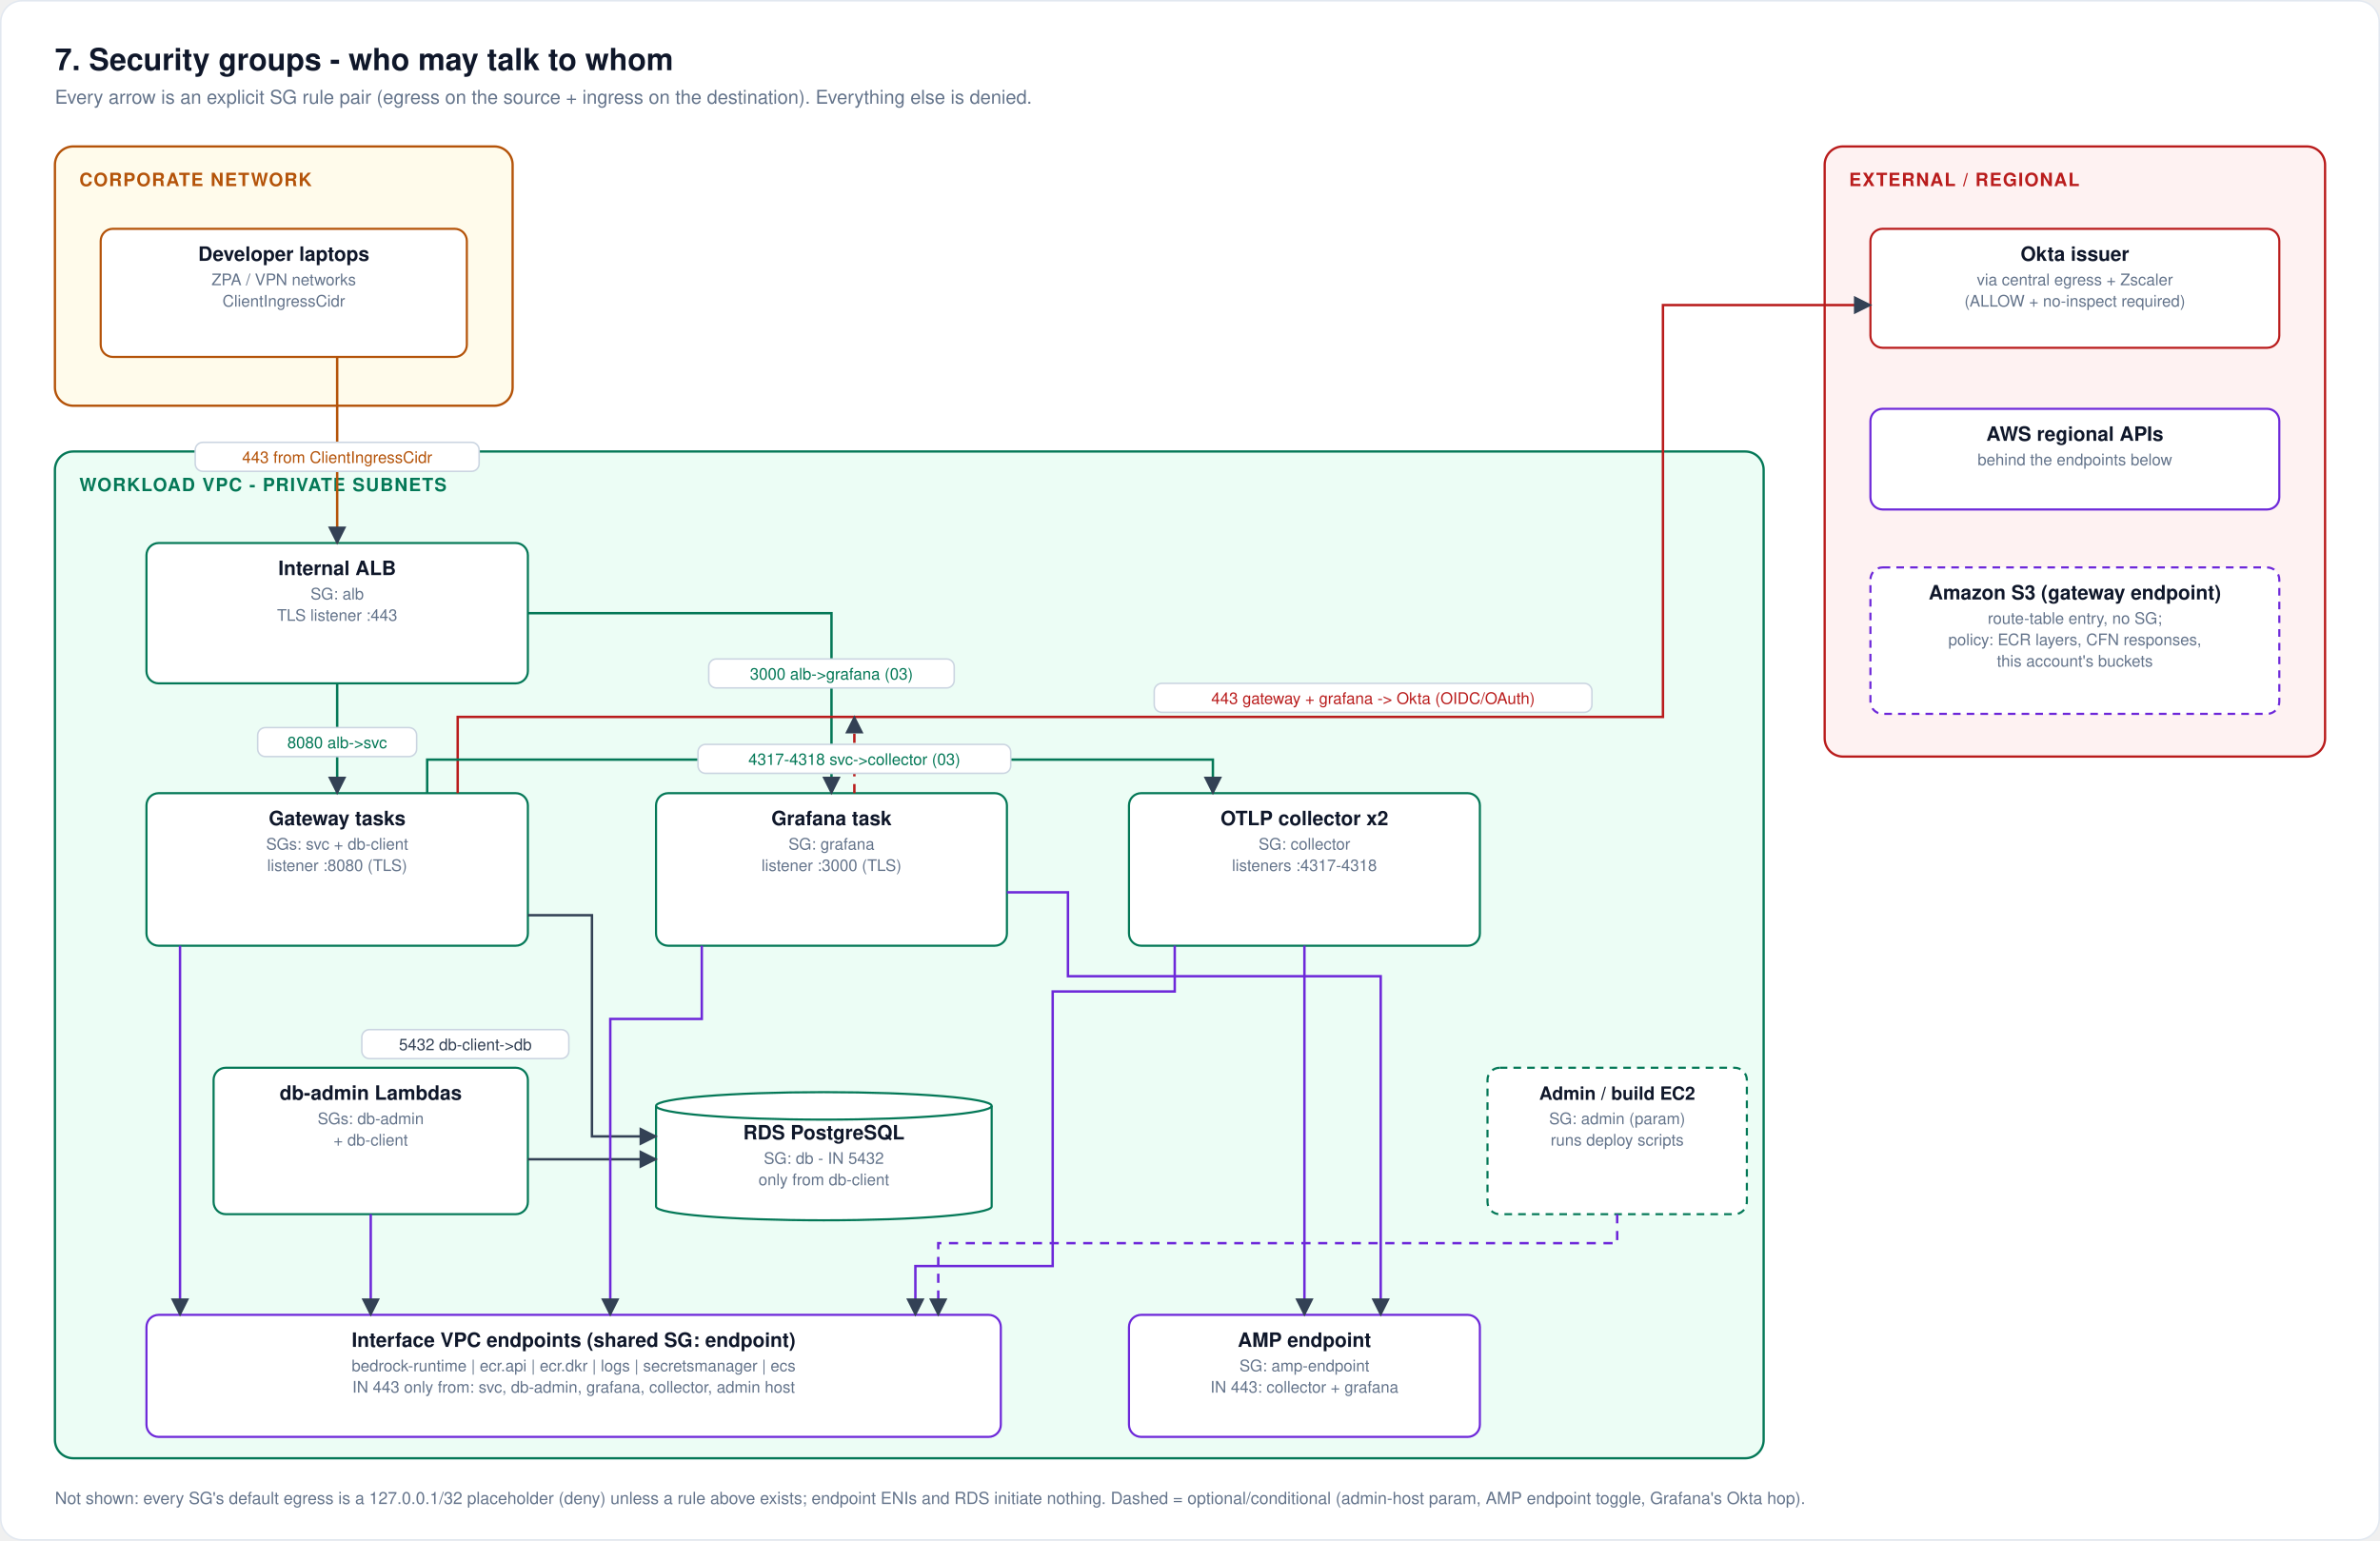
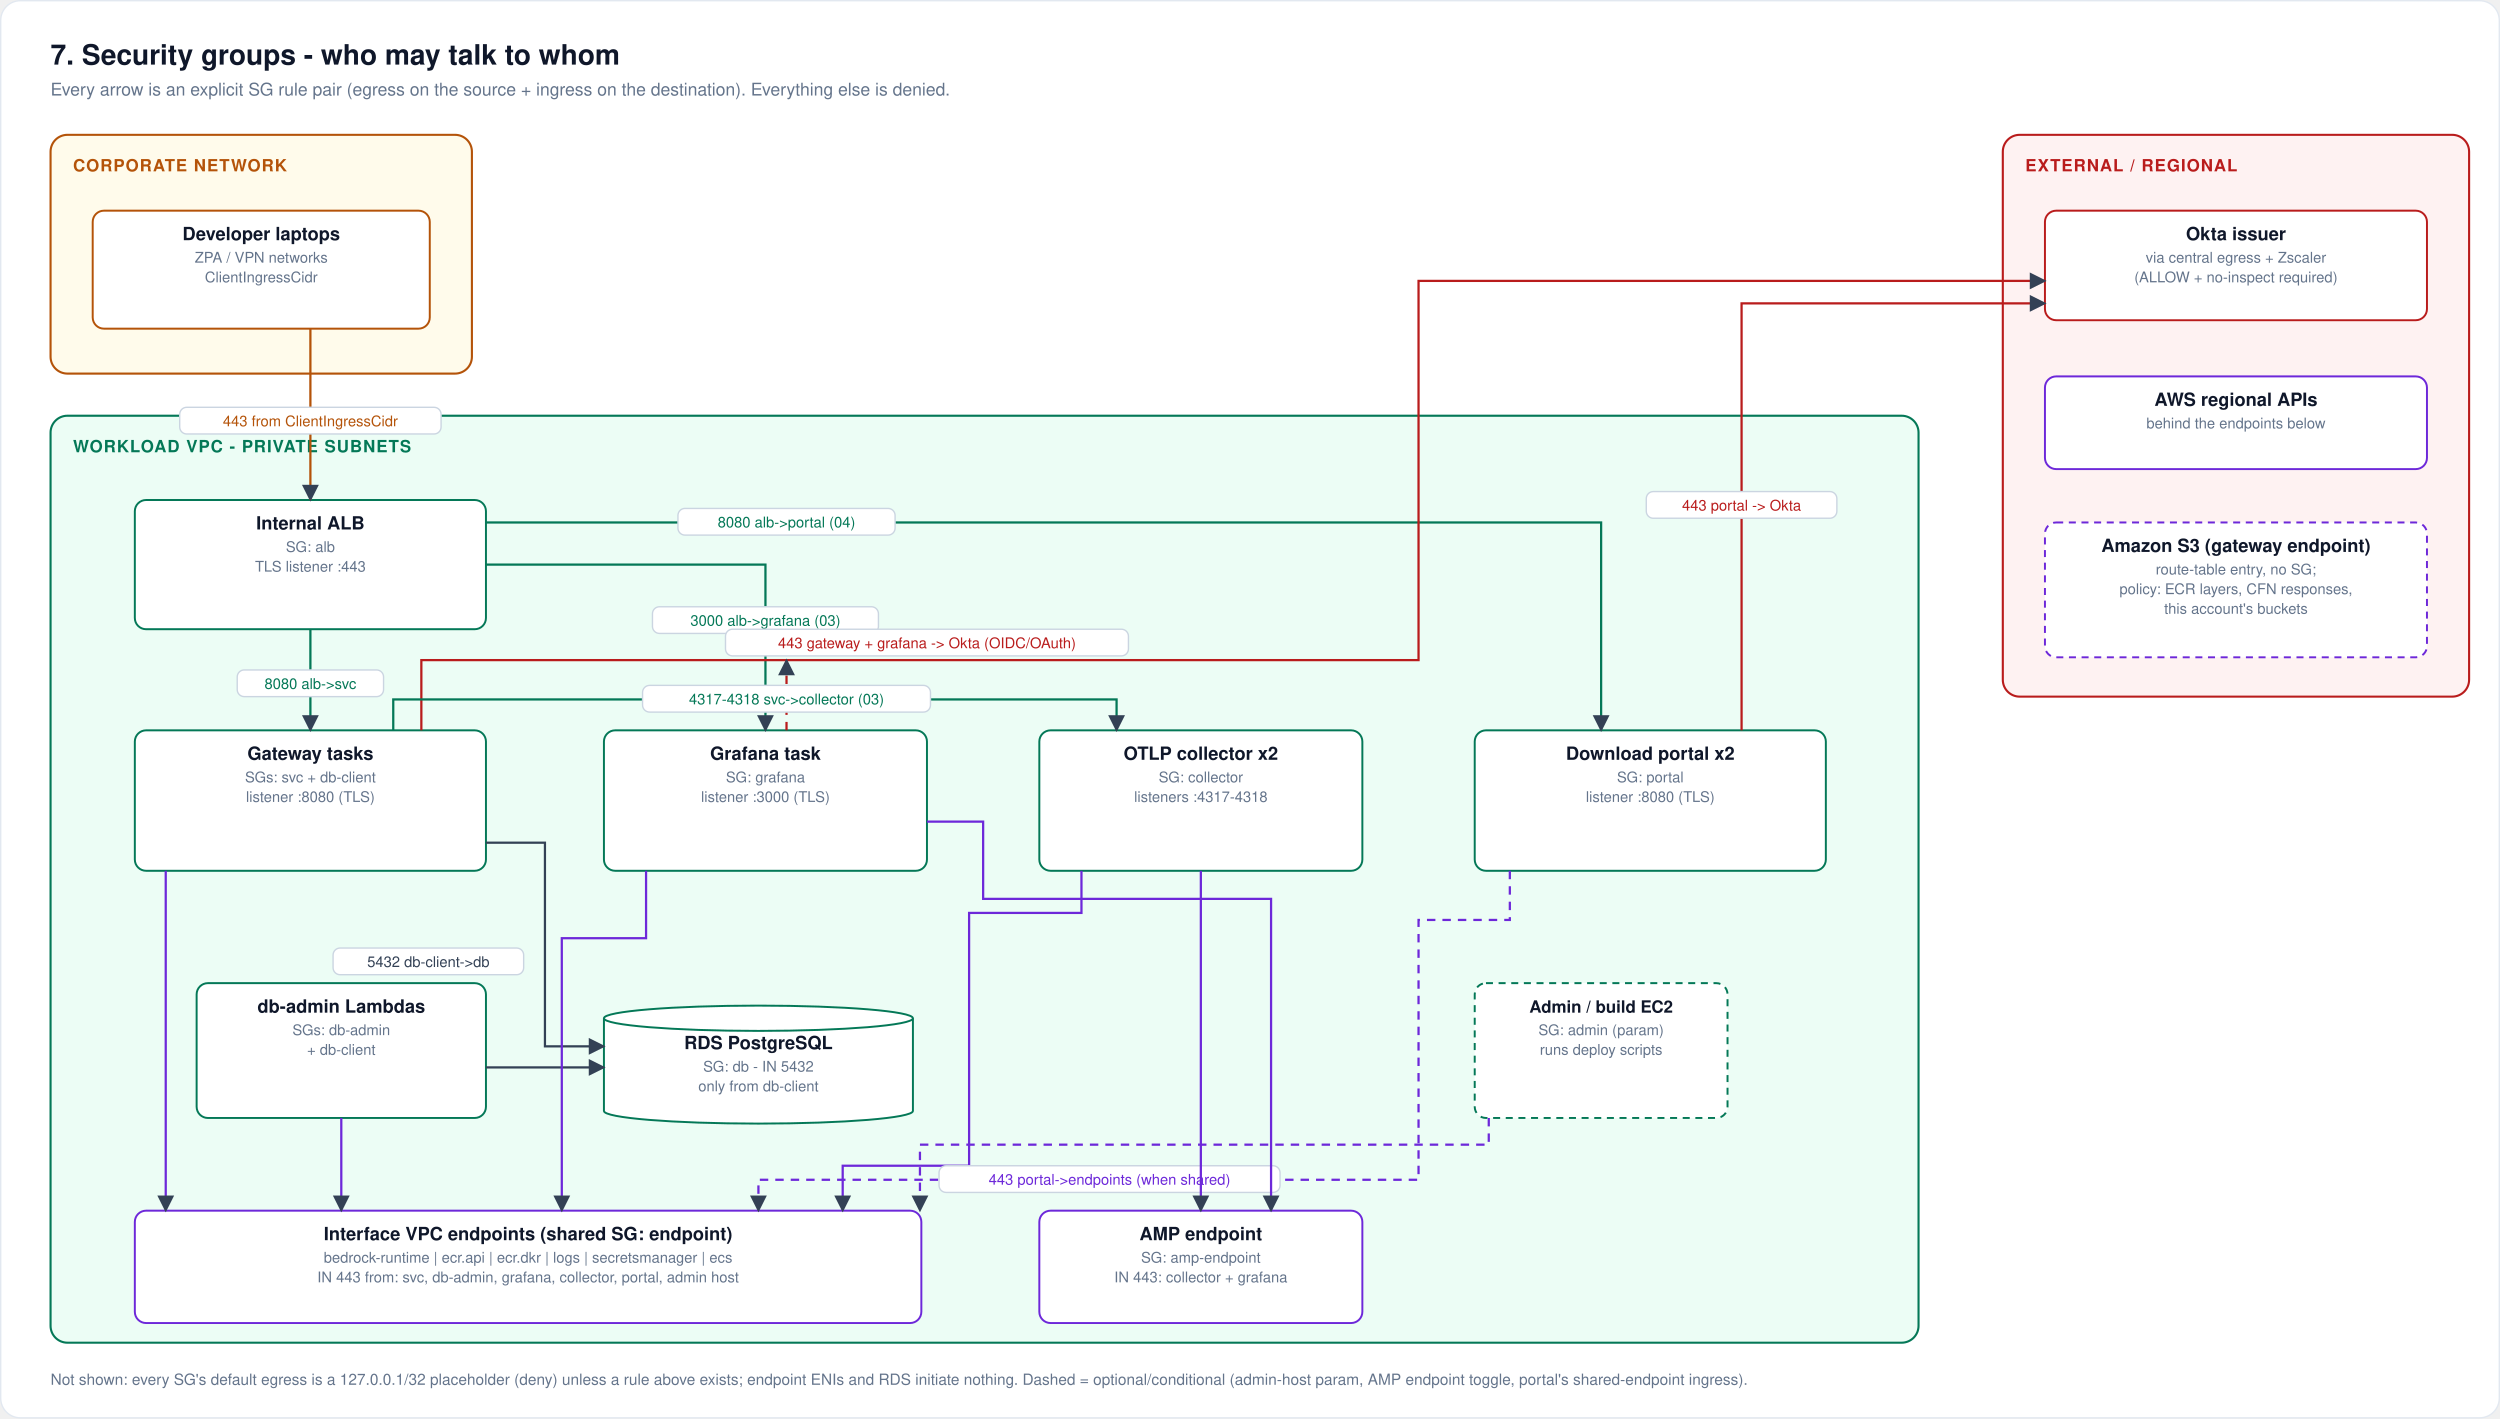
- <svg xmlns="http://www.w3.org/2000/svg" width="1560" height="1010" viewBox="0 0 1560 1010">
+ <svg xmlns="http://www.w3.org/2000/svg" width="1780" height="1010" viewBox="0 0 1780 1010">
  <defs>
    <marker id="arr" viewBox="0 0 10 10" refX="9" refY="5" markerWidth="7.5" markerHeight="7.5" orient="auto-start-reverse">
      <path d="M 0 0 L 10 5 L 0 10 z" fill="#334155" />
    </marker>
  </defs>
-   <rect x="0.5" y="0.5" width="1559" height="1009" rx="14" fill="#FFFFFF" stroke="#E2E8F0" />
+   <rect x="0.5" y="0.5" width="1779" height="1009" rx="14" fill="#FFFFFF" stroke="#E2E8F0" />
  <text x="36" y="46" font-family="Helvetica, Arial, sans-serif" font-size="20" fill="#0F172A" font-weight="bold" text-anchor="start">7. Security groups - who may talk to whom</text>
  <text x="36" y="68" font-family="Helvetica, Arial, sans-serif" font-size="12.5" fill="#64748B" font-weight="normal" text-anchor="start">Every arrow is an explicit SG rule pair (egress on the source + ingress on the destination). Everything else is denied.</text>
  <rect x="36" y="96" width="300" height="170" rx="12" fill="#FFFBEB" stroke="#B45309" stroke-width="1.5" />
  <text x="52" y="122" font-family="Helvetica, Arial, sans-serif" font-size="12" fill="#B45309" font-weight="bold" text-anchor="start" letter-spacing="0.06em">CORPORATE NETWORK</text>
  <rect x="66" y="150" width="240" height="84" rx="8" fill="#FFFFFF" stroke="#B45309" stroke-width="1.4" />
  <text x="186.0" y="171" font-family="Helvetica, Arial, sans-serif" font-size="13" fill="#0F172A" font-weight="bold" text-anchor="middle">Developer laptops</text>
  <text x="186.0" y="187" font-family="Helvetica, Arial, sans-serif" font-size="10.5" fill="#64748B" font-weight="normal" text-anchor="middle">ZPA / VPN networks</text>
  <text x="186.0" y="201" font-family="Helvetica, Arial, sans-serif" font-size="10.5" fill="#64748B" font-weight="normal" text-anchor="middle">ClientIngressCidr</text>
-   <rect x="36" y="296" width="1120" height="660" rx="12" fill="#ECFDF5" stroke="#047857" stroke-width="1.5" />
+   <rect x="36" y="296" width="1330" height="660" rx="12" fill="#ECFDF5" stroke="#047857" stroke-width="1.5" />
  <text x="52" y="322" font-family="Helvetica, Arial, sans-serif" font-size="12" fill="#047857" font-weight="bold" text-anchor="start" letter-spacing="0.06em">WORKLOAD VPC - PRIVATE SUBNETS</text>
  <rect x="96" y="356" width="250" height="92" rx="8" fill="#FFFFFF" stroke="#047857" stroke-width="1.4" />
  <text x="221.0" y="377" font-family="Helvetica, Arial, sans-serif" font-size="13" fill="#0F172A" font-weight="bold" text-anchor="middle">Internal ALB</text>
  <text x="221.0" y="393" font-family="Helvetica, Arial, sans-serif" font-size="10.5" fill="#64748B" font-weight="normal" text-anchor="middle">SG: alb</text>
  <text x="221.0" y="407" font-family="Helvetica, Arial, sans-serif" font-size="10.5" fill="#64748B" font-weight="normal" text-anchor="middle">TLS listener :443</text>
  <rect x="96" y="520" width="250" height="100" rx="8" fill="#FFFFFF" stroke="#047857" stroke-width="1.4" />
  <text x="221.0" y="541" font-family="Helvetica, Arial, sans-serif" font-size="13" fill="#0F172A" font-weight="bold" text-anchor="middle">Gateway tasks</text>
  <text x="221.0" y="557" font-family="Helvetica, Arial, sans-serif" font-size="10.5" fill="#64748B" font-weight="normal" text-anchor="middle">SGs: svc + db-client</text>
  <text x="221.0" y="571" font-family="Helvetica, Arial, sans-serif" font-size="10.5" fill="#64748B" font-weight="normal" text-anchor="middle">listener :8080 (TLS)</text>
  <rect x="430" y="520" width="230" height="100" rx="8" fill="#FFFFFF" stroke="#047857" stroke-width="1.4" />
  <text x="545.0" y="541" font-family="Helvetica, Arial, sans-serif" font-size="13" fill="#0F172A" font-weight="bold" text-anchor="middle">Grafana task</text>
  <text x="545.0" y="557" font-family="Helvetica, Arial, sans-serif" font-size="10.5" fill="#64748B" font-weight="normal" text-anchor="middle">SG: grafana</text>
  <text x="545.0" y="571" font-family="Helvetica, Arial, sans-serif" font-size="10.5" fill="#64748B" font-weight="normal" text-anchor="middle">listener :3000 (TLS)</text>
  <rect x="740" y="520" width="230" height="100" rx="8" fill="#FFFFFF" stroke="#047857" stroke-width="1.4" />
  <text x="855.0" y="541" font-family="Helvetica, Arial, sans-serif" font-size="13" fill="#0F172A" font-weight="bold" text-anchor="middle">OTLP collector x2</text>
  <text x="855.0" y="557" font-family="Helvetica, Arial, sans-serif" font-size="10.5" fill="#64748B" font-weight="normal" text-anchor="middle">SG: collector</text>
  <text x="855.0" y="571" font-family="Helvetica, Arial, sans-serif" font-size="10.5" fill="#64748B" font-weight="normal" text-anchor="middle">listeners :4317-4318</text>
+   <rect x="1050" y="520" width="250" height="100" rx="8" fill="#FFFFFF" stroke="#047857" stroke-width="1.4" />
+   <text x="1175.0" y="541" font-family="Helvetica, Arial, sans-serif" font-size="13" fill="#0F172A" font-weight="bold" text-anchor="middle">Download portal x2</text>
+   <text x="1175.0" y="557" font-family="Helvetica, Arial, sans-serif" font-size="10.5" fill="#64748B" font-weight="normal" text-anchor="middle">SG: portal</text>
+   <text x="1175.0" y="571" font-family="Helvetica, Arial, sans-serif" font-size="10.5" fill="#64748B" font-weight="normal" text-anchor="middle">listener :8080 (TLS)</text>
  <rect x="140" y="700" width="206" height="96" rx="8" fill="#FFFFFF" stroke="#047857" stroke-width="1.4" />
  <text x="243.0" y="721" font-family="Helvetica, Arial, sans-serif" font-size="13" fill="#0F172A" font-weight="bold" text-anchor="middle">db-admin Lambdas</text>
  <text x="243.0" y="737" font-family="Helvetica, Arial, sans-serif" font-size="10.5" fill="#64748B" font-weight="normal" text-anchor="middle">SGs: db-admin</text>
  <text x="243.0" y="751" font-family="Helvetica, Arial, sans-serif" font-size="10.5" fill="#64748B" font-weight="normal" text-anchor="middle">+ db-client</text>
  <path d="M430 725 a 110.0 9 0 0 1 220 0 v 66 a 110.0 9 0 0 1 -220 0 Z" fill="#FFFFFF" stroke="#047857" stroke-width="1.4" />
  <path d="M430 725 a 110.0 9 0 0 0 220 0" fill="none" stroke="#047857" stroke-width="1.4" />
  <text x="540.0" y="747" font-family="Helvetica, Arial, sans-serif" font-size="13" fill="#0F172A" font-weight="bold" text-anchor="middle">RDS PostgreSQL</text>
  <text x="540.0" y="763" font-family="Helvetica, Arial, sans-serif" font-size="10.5" fill="#64748B" font-weight="normal" text-anchor="middle">SG: db - IN 5432</text>
  <text x="540.0" y="777" font-family="Helvetica, Arial, sans-serif" font-size="10.5" fill="#64748B" font-weight="normal" text-anchor="middle">only from db-client</text>
-   <rect x="975" y="700" width="170" height="96" rx="8" fill="#FFFFFF" stroke="#047857" stroke-width="1.4" stroke-dasharray="5 4" />
-   <text x="1060.0" y="721" font-family="Helvetica, Arial, sans-serif" font-size="12" fill="#0F172A" font-weight="bold" text-anchor="middle">Admin / build EC2</text>
-   <text x="1060.0" y="737" font-family="Helvetica, Arial, sans-serif" font-size="10.5" fill="#64748B" font-weight="normal" text-anchor="middle">SG: admin (param)</text>
-   <text x="1060.0" y="751" font-family="Helvetica, Arial, sans-serif" font-size="10.5" fill="#64748B" font-weight="normal" text-anchor="middle">runs deploy scripts</text>
+   <rect x="1050" y="700" width="180" height="96" rx="8" fill="#FFFFFF" stroke="#047857" stroke-width="1.4" stroke-dasharray="5 4" />
+   <text x="1140.0" y="721" font-family="Helvetica, Arial, sans-serif" font-size="12" fill="#0F172A" font-weight="bold" text-anchor="middle">Admin / build EC2</text>
+   <text x="1140.0" y="737" font-family="Helvetica, Arial, sans-serif" font-size="10.5" fill="#64748B" font-weight="normal" text-anchor="middle">SG: admin (param)</text>
+   <text x="1140.0" y="751" font-family="Helvetica, Arial, sans-serif" font-size="10.5" fill="#64748B" font-weight="normal" text-anchor="middle">runs deploy scripts</text>
  <rect x="96" y="862" width="560" height="80" rx="8" fill="#FFFFFF" stroke="#6D28D9" stroke-width="1.4" />
  <text x="376.0" y="883" font-family="Helvetica, Arial, sans-serif" font-size="13" fill="#0F172A" font-weight="bold" text-anchor="middle">Interface VPC endpoints (shared SG: endpoint)</text>
  <text x="376.0" y="899" font-family="Helvetica, Arial, sans-serif" font-size="10.5" fill="#64748B" font-weight="normal" text-anchor="middle">bedrock-runtime | ecr.api | ecr.dkr | logs | secretsmanager | ecs</text>
-   <text x="376.0" y="913" font-family="Helvetica, Arial, sans-serif" font-size="10.5" fill="#64748B" font-weight="normal" text-anchor="middle">IN 443 only from: svc, db-admin, grafana, collector, admin host</text>
+   <text x="376.0" y="913" font-family="Helvetica, Arial, sans-serif" font-size="10.5" fill="#64748B" font-weight="normal" text-anchor="middle">IN 443 from: svc, db-admin, grafana, collector, portal, admin host</text>
  <rect x="740" y="862" width="230" height="80" rx="8" fill="#FFFFFF" stroke="#6D28D9" stroke-width="1.4" />
  <text x="855.0" y="883" font-family="Helvetica, Arial, sans-serif" font-size="13" fill="#0F172A" font-weight="bold" text-anchor="middle">AMP endpoint</text>
  <text x="855.0" y="899" font-family="Helvetica, Arial, sans-serif" font-size="10.5" fill="#64748B" font-weight="normal" text-anchor="middle">SG: amp-endpoint</text>
  <text x="855.0" y="913" font-family="Helvetica, Arial, sans-serif" font-size="10.5" fill="#64748B" font-weight="normal" text-anchor="middle">IN 443: collector + grafana</text>
-   <rect x="1196" y="96" width="328" height="400" rx="12" fill="#FEF2F2" stroke="#B91C1C" stroke-width="1.5" />
-   <text x="1212" y="122" font-family="Helvetica, Arial, sans-serif" font-size="12" fill="#B91C1C" font-weight="bold" text-anchor="start" letter-spacing="0.06em">EXTERNAL / REGIONAL</text>
-   <rect x="1226" y="150" width="268" height="78" rx="8" fill="#FFFFFF" stroke="#B91C1C" stroke-width="1.4" />
-   <text x="1360.0" y="171" font-family="Helvetica, Arial, sans-serif" font-size="13" fill="#0F172A" font-weight="bold" text-anchor="middle">Okta issuer</text>
-   <text x="1360.0" y="187" font-family="Helvetica, Arial, sans-serif" font-size="10.5" fill="#64748B" font-weight="normal" text-anchor="middle">via central egress + Zscaler</text>
-   <text x="1360.0" y="201" font-family="Helvetica, Arial, sans-serif" font-size="10.5" fill="#64748B" font-weight="normal" text-anchor="middle">(ALLOW + no-inspect required)</text>
-   <rect x="1226" y="268" width="268" height="66" rx="8" fill="#FFFFFF" stroke="#6D28D9" stroke-width="1.4" />
-   <text x="1360.0" y="289" font-family="Helvetica, Arial, sans-serif" font-size="13" fill="#0F172A" font-weight="bold" text-anchor="middle">AWS regional APIs</text>
-   <text x="1360.0" y="305" font-family="Helvetica, Arial, sans-serif" font-size="10.5" fill="#64748B" font-weight="normal" text-anchor="middle">behind the endpoints below</text>
-   <rect x="1226" y="372" width="268" height="96" rx="8" fill="#FFFFFF" stroke="#6D28D9" stroke-width="1.4" stroke-dasharray="5 4" />
-   <text x="1360.0" y="393" font-family="Helvetica, Arial, sans-serif" font-size="13" fill="#0F172A" font-weight="bold" text-anchor="middle">Amazon S3 (gateway endpoint)</text>
-   <text x="1360.0" y="409" font-family="Helvetica, Arial, sans-serif" font-size="10.5" fill="#64748B" font-weight="normal" text-anchor="middle">route-table entry, no SG;</text>
-   <text x="1360.0" y="423" font-family="Helvetica, Arial, sans-serif" font-size="10.5" fill="#64748B" font-weight="normal" text-anchor="middle">policy: ECR layers, CFN responses,</text>
-   <text x="1360.0" y="437" font-family="Helvetica, Arial, sans-serif" font-size="10.5" fill="#64748B" font-weight="normal" text-anchor="middle">this account's buckets</text>
+   <rect x="1426" y="96" width="332" height="400" rx="12" fill="#FEF2F2" stroke="#B91C1C" stroke-width="1.5" />
+   <text x="1442" y="122" font-family="Helvetica, Arial, sans-serif" font-size="12" fill="#B91C1C" font-weight="bold" text-anchor="start" letter-spacing="0.06em">EXTERNAL / REGIONAL</text>
+   <rect x="1456" y="150" width="272" height="78" rx="8" fill="#FFFFFF" stroke="#B91C1C" stroke-width="1.4" />
+   <text x="1592.0" y="171" font-family="Helvetica, Arial, sans-serif" font-size="13" fill="#0F172A" font-weight="bold" text-anchor="middle">Okta issuer</text>
+   <text x="1592.0" y="187" font-family="Helvetica, Arial, sans-serif" font-size="10.5" fill="#64748B" font-weight="normal" text-anchor="middle">via central egress + Zscaler</text>
+   <text x="1592.0" y="201" font-family="Helvetica, Arial, sans-serif" font-size="10.5" fill="#64748B" font-weight="normal" text-anchor="middle">(ALLOW + no-inspect required)</text>
+   <rect x="1456" y="268" width="272" height="66" rx="8" fill="#FFFFFF" stroke="#6D28D9" stroke-width="1.4" />
+   <text x="1592.0" y="289" font-family="Helvetica, Arial, sans-serif" font-size="13" fill="#0F172A" font-weight="bold" text-anchor="middle">AWS regional APIs</text>
+   <text x="1592.0" y="305" font-family="Helvetica, Arial, sans-serif" font-size="10.5" fill="#64748B" font-weight="normal" text-anchor="middle">behind the endpoints below</text>
+   <rect x="1456" y="372" width="272" height="96" rx="8" fill="#FFFFFF" stroke="#6D28D9" stroke-width="1.4" stroke-dasharray="5 4" />
+   <text x="1592.0" y="393" font-family="Helvetica, Arial, sans-serif" font-size="13" fill="#0F172A" font-weight="bold" text-anchor="middle">Amazon S3 (gateway endpoint)</text>
+   <text x="1592.0" y="409" font-family="Helvetica, Arial, sans-serif" font-size="10.5" fill="#64748B" font-weight="normal" text-anchor="middle">route-table entry, no SG;</text>
+   <text x="1592.0" y="423" font-family="Helvetica, Arial, sans-serif" font-size="10.5" fill="#64748B" font-weight="normal" text-anchor="middle">policy: ECR layers, CFN responses,</text>
+   <text x="1592.0" y="437" font-family="Helvetica, Arial, sans-serif" font-size="10.5" fill="#64748B" font-weight="normal" text-anchor="middle">this account's buckets</text>
  <path d="M221 234 L221 356" fill="none" stroke="#B45309" stroke-width="1.6" marker-end="url(#arr)" />
  <rect x="127.95" y="290" width="186.1" height="19" rx="5" fill="#FFFFFF" stroke="#CBD5E1" />
  <text x="221" y="303.5" font-family="Helvetica, Arial, sans-serif" font-size="10.5" fill="#B45309" font-weight="normal" text-anchor="middle">443  from ClientIngressCidr</text>
  <path d="M221 448 L221 520" fill="none" stroke="#047857" stroke-width="1.6" marker-end="url(#arr)" />
  <rect x="168.9" y="477" width="104.2" height="19" rx="5" fill="#FFFFFF" stroke="#CBD5E1" />
  <text x="221" y="490.5" font-family="Helvetica, Arial, sans-serif" font-size="10.5" fill="#047857" font-weight="normal" text-anchor="middle">8080  alb-&gt;svc</text>
  <path d="M346 402 L545 402 L545 520" fill="none" stroke="#047857" stroke-width="1.6" marker-end="url(#arr)" />
  <rect x="464.55" y="432" width="160.9" height="19" rx="5" fill="#FFFFFF" stroke="#CBD5E1" />
  <text x="545" y="445.5" font-family="Helvetica, Arial, sans-serif" font-size="10.5" fill="#047857" font-weight="normal" text-anchor="middle">3000  alb-&gt;grafana (03)</text>
-   <path d="M300 520 L300 470 L1090 470 L1090 200 L1226 200" fill="none" stroke="#B91C1C" stroke-width="1.6" marker-end="url(#arr)" />
+   <path d="M346 372 L1140 372 L1140 520" fill="none" stroke="#047857" stroke-width="1.6" marker-end="url(#arr)" />
+   <rect x="482.7" y="362" width="154.6" height="19" rx="5" fill="#FFFFFF" stroke="#CBD5E1" />
+   <text x="560" y="375.5" font-family="Helvetica, Arial, sans-serif" font-size="10.5" fill="#047857" font-weight="normal" text-anchor="middle">8080  alb-&gt;portal (04)</text>
+   <path d="M300 520 L300 470 L1010 470 L1010 200 L1456 200" fill="none" stroke="#B91C1C" stroke-width="1.6" marker-end="url(#arr)" />
  <path d="M560 520 L560 470" fill="none" stroke="#B91C1C" stroke-width="1.6" stroke-dasharray="6 5" marker-end="url(#arr)" />
-   <rect x="756.55" y="448" width="286.9" height="19" rx="5" fill="#FFFFFF" stroke="#CBD5E1" />
-   <text x="900" y="461.5" font-family="Helvetica, Arial, sans-serif" font-size="10.5" fill="#B91C1C" font-weight="normal" text-anchor="middle">443  gateway + grafana -&gt; Okta (OIDC/OAuth)</text>
+   <rect x="516.55" y="448" width="286.9" height="19" rx="5" fill="#FFFFFF" stroke="#CBD5E1" />
+   <text x="660" y="461.5" font-family="Helvetica, Arial, sans-serif" font-size="10.5" fill="#B91C1C" font-weight="normal" text-anchor="middle">443  gateway + grafana -&gt; Okta (OIDC/OAuth)</text>
+   <path d="M1240 520 L1240 216 L1456 216" fill="none" stroke="#B91C1C" stroke-width="1.6" marker-end="url(#arr)" />
+   <rect x="1172.15" y="350" width="135.7" height="19" rx="5" fill="#FFFFFF" stroke="#CBD5E1" />
+   <text x="1240" y="363.5" font-family="Helvetica, Arial, sans-serif" font-size="10.5" fill="#B91C1C" font-weight="normal" text-anchor="middle">443  portal -&gt; Okta</text>
  <path d="M280 520 L280 498 L795 498 L795 520" fill="none" stroke="#047857" stroke-width="1.6" marker-end="url(#arr)" />
  <rect x="457.5" y="488" width="205.0" height="19" rx="5" fill="#FFFFFF" stroke="#CBD5E1" />
  <text x="560" y="501.5" font-family="Helvetica, Arial, sans-serif" font-size="10.5" fill="#047857" font-weight="normal" text-anchor="middle">4317-4318  svc-&gt;collector (03)</text>
  <path d="M346 600 L388 600 L388 745 L430 745" fill="none" stroke="#334155" stroke-width="1.6" marker-end="url(#arr)" />
  <path d="M346 760 L430 760" fill="none" stroke="#334155" stroke-width="1.6" marker-end="url(#arr)" />
  <rect x="237.15" y="675" width="135.7" height="19" rx="5" fill="#FFFFFF" stroke="#CBD5E1" />
  <text x="305" y="688.5" font-family="Helvetica, Arial, sans-serif" font-size="10.5" fill="#334155" font-weight="normal" text-anchor="middle">5432  db-client-&gt;db</text>
  <path d="M118 620 L118 862" fill="none" stroke="#6D28D9" stroke-width="1.6" marker-end="url(#arr)" />
  <path d="M243 796 L243 862" fill="none" stroke="#6D28D9" stroke-width="1.6" marker-end="url(#arr)" />
  <path d="M460 620 L460 668 L400 668 L400 862" fill="none" stroke="#6D28D9" stroke-width="1.6" marker-end="url(#arr)" />
  <path d="M770 620 L770 650 L690 650 L690 830 L600 830 L600 862" fill="none" stroke="#6D28D9" stroke-width="1.6" marker-end="url(#arr)" />
-   <path d="M1060 796 L1060 815 L615 815 L615 862" fill="none" stroke="#6D28D9" stroke-width="1.6" stroke-dasharray="6 5" marker-end="url(#arr)" />
+   <path d="M1060 796 L1060 815 L655 815 L655 862" fill="none" stroke="#6D28D9" stroke-width="1.6" stroke-dasharray="6 5" marker-end="url(#arr)" />
+   <path d="M1075 620 L1075 655 L1010 655 L1010 840 L540 840 L540 862" fill="none" stroke="#6D28D9" stroke-width="1.6" stroke-dasharray="6 5" marker-end="url(#arr)" />
+   <rect x="668.6" y="830" width="242.8" height="19" rx="5" fill="#FFFFFF" stroke="#CBD5E1" />
+   <text x="790" y="843.5" font-family="Helvetica, Arial, sans-serif" font-size="10.5" fill="#6D28D9" font-weight="normal" text-anchor="middle">443  portal-&gt;endpoints (when shared)</text>
  <path d="M855 620 L855 862" fill="none" stroke="#6D28D9" stroke-width="1.6" marker-end="url(#arr)" />
  <path d="M660 585 L700 585 L700 640 L905 640 L905 862" fill="none" stroke="#6D28D9" stroke-width="1.6" marker-end="url(#arr)" />
-   <text x="36" y="986" font-family="Helvetica, Arial, sans-serif" font-size="11" fill="#64748B" font-weight="normal" text-anchor="start">Not shown: every SG's default egress is a 127.0.0.1/32 placeholder (deny) unless a rule above exists; endpoint ENIs and RDS initiate nothing. Dashed = optional/conditional (admin-host param, AMP endpoint toggle, Grafana's Okta hop).</text>
+   <text x="36" y="986" font-family="Helvetica, Arial, sans-serif" font-size="11" fill="#64748B" font-weight="normal" text-anchor="start">Not shown: every SG's default egress is a 127.0.0.1/32 placeholder (deny) unless a rule above exists; endpoint ENIs and RDS initiate nothing. Dashed = optional/conditional (admin-host param, AMP endpoint toggle, portal's shared-endpoint ingress).</text>
</svg>
